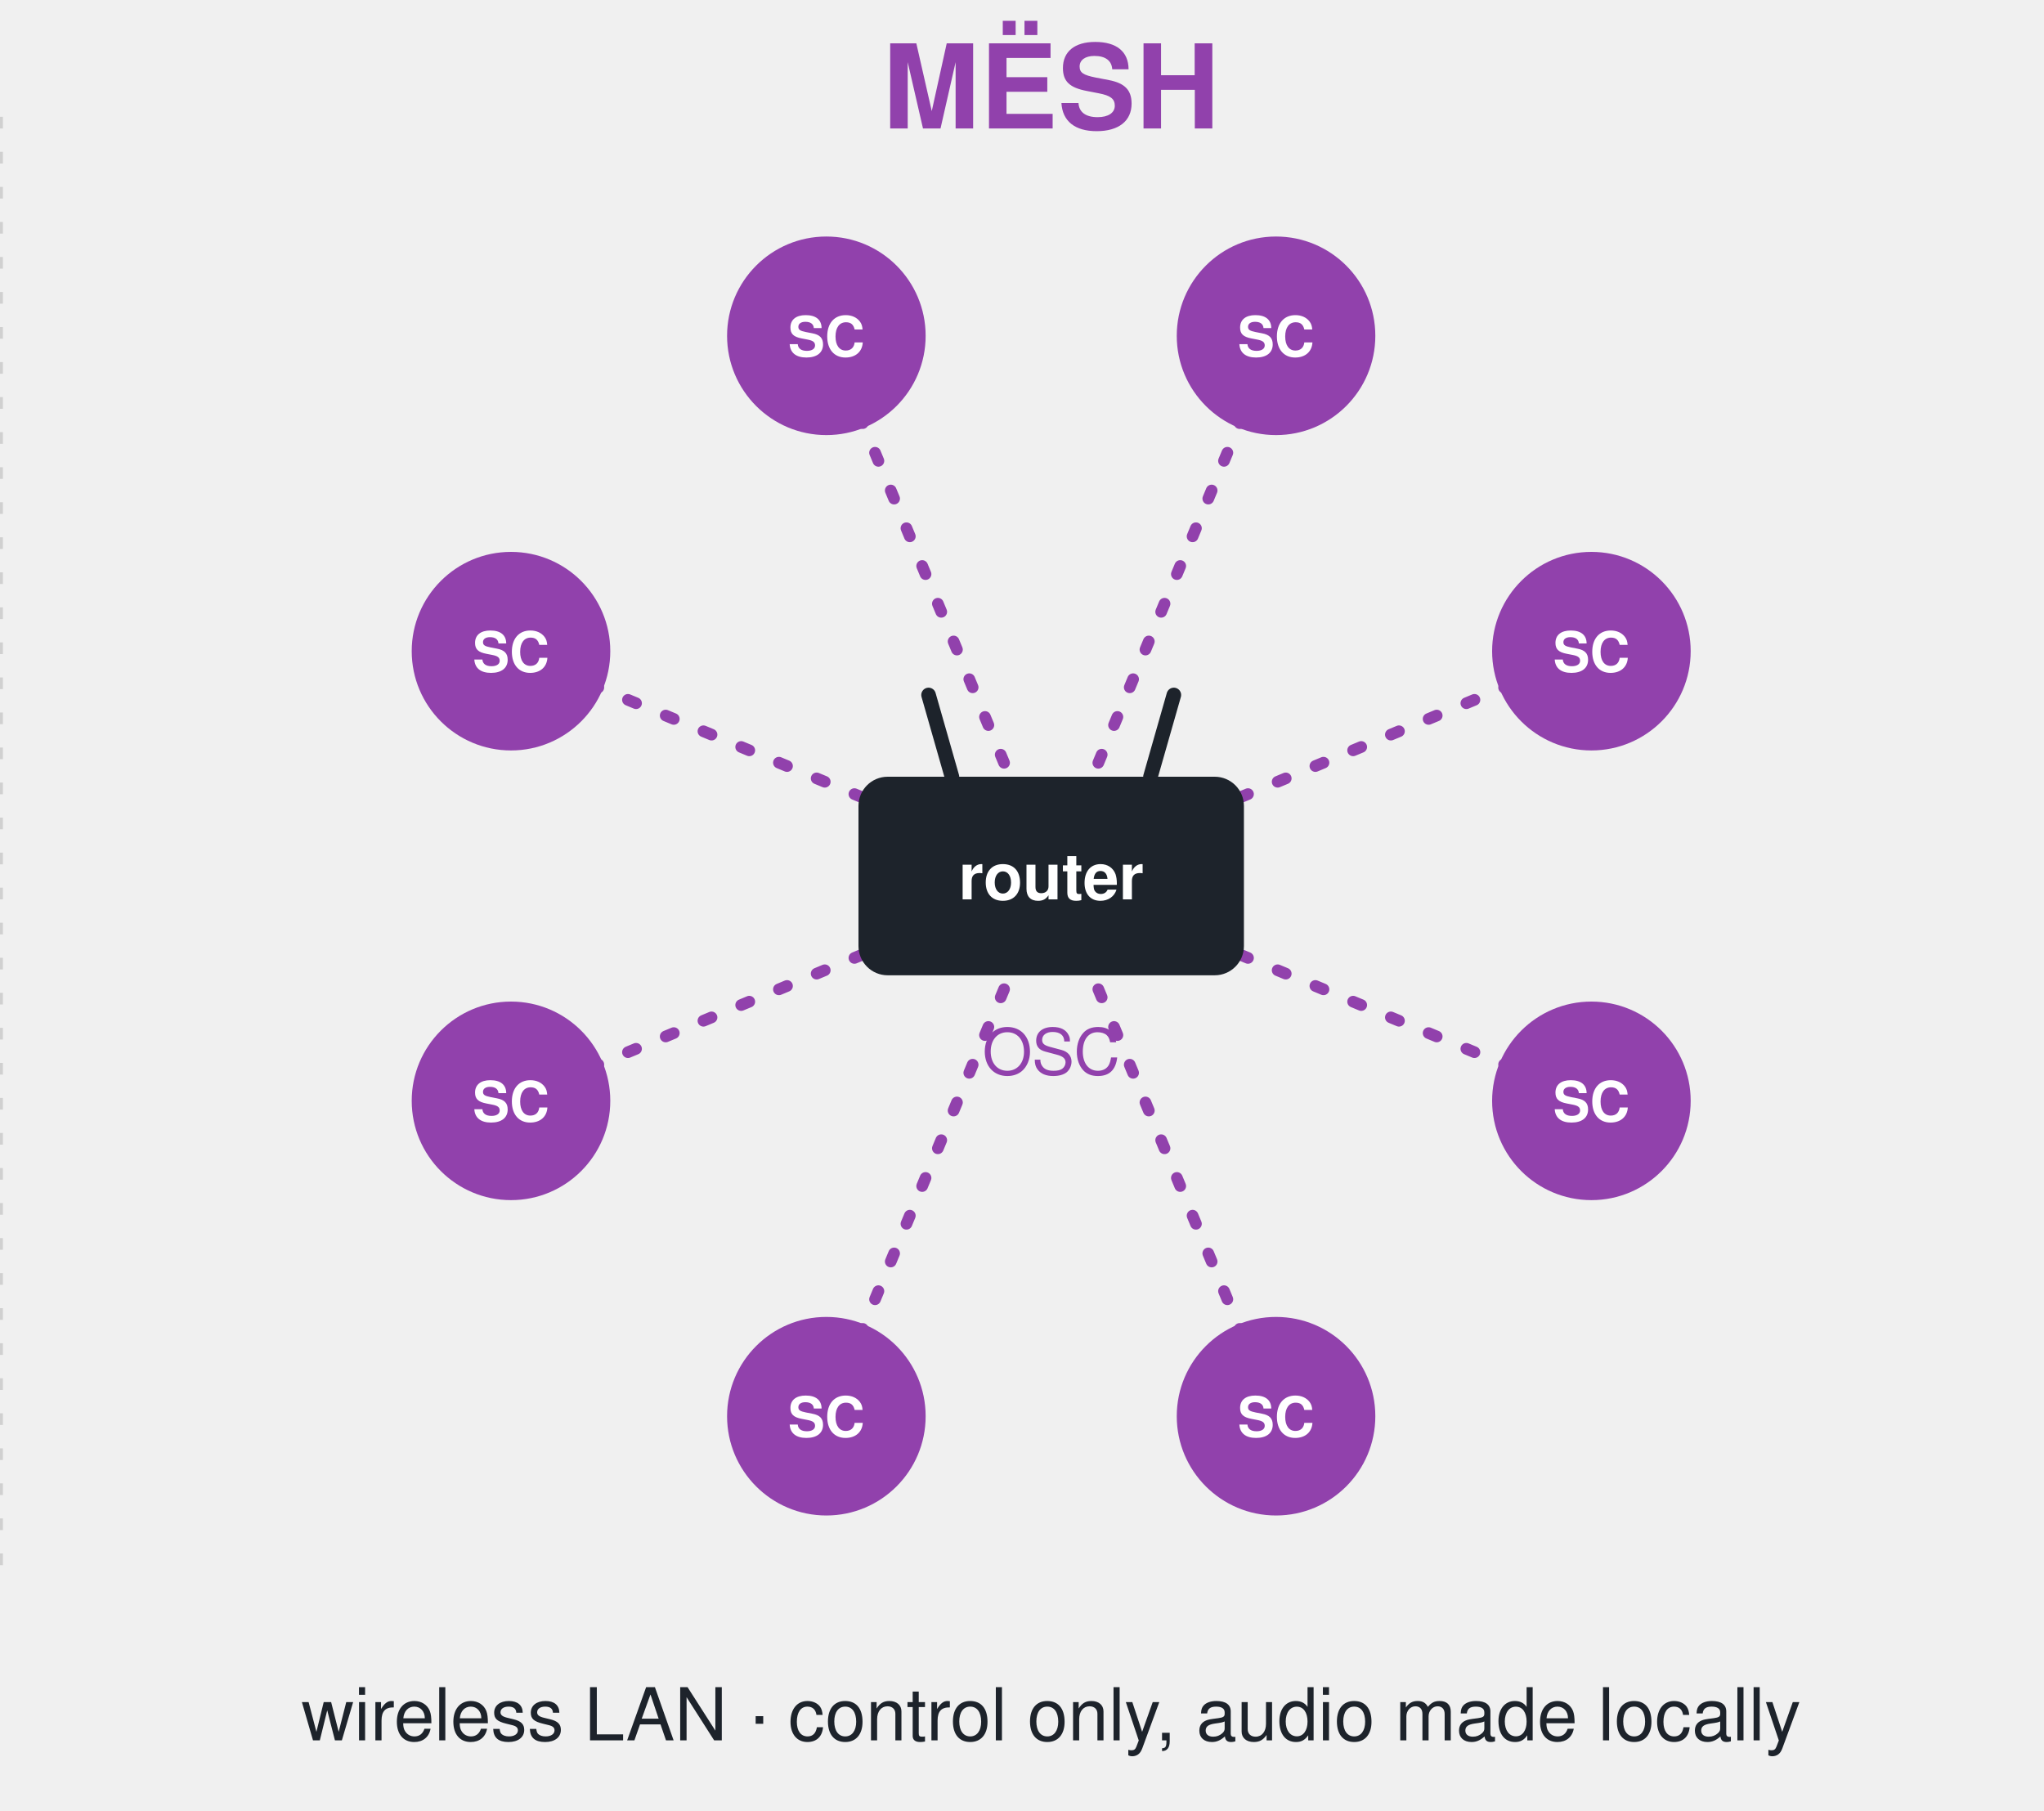
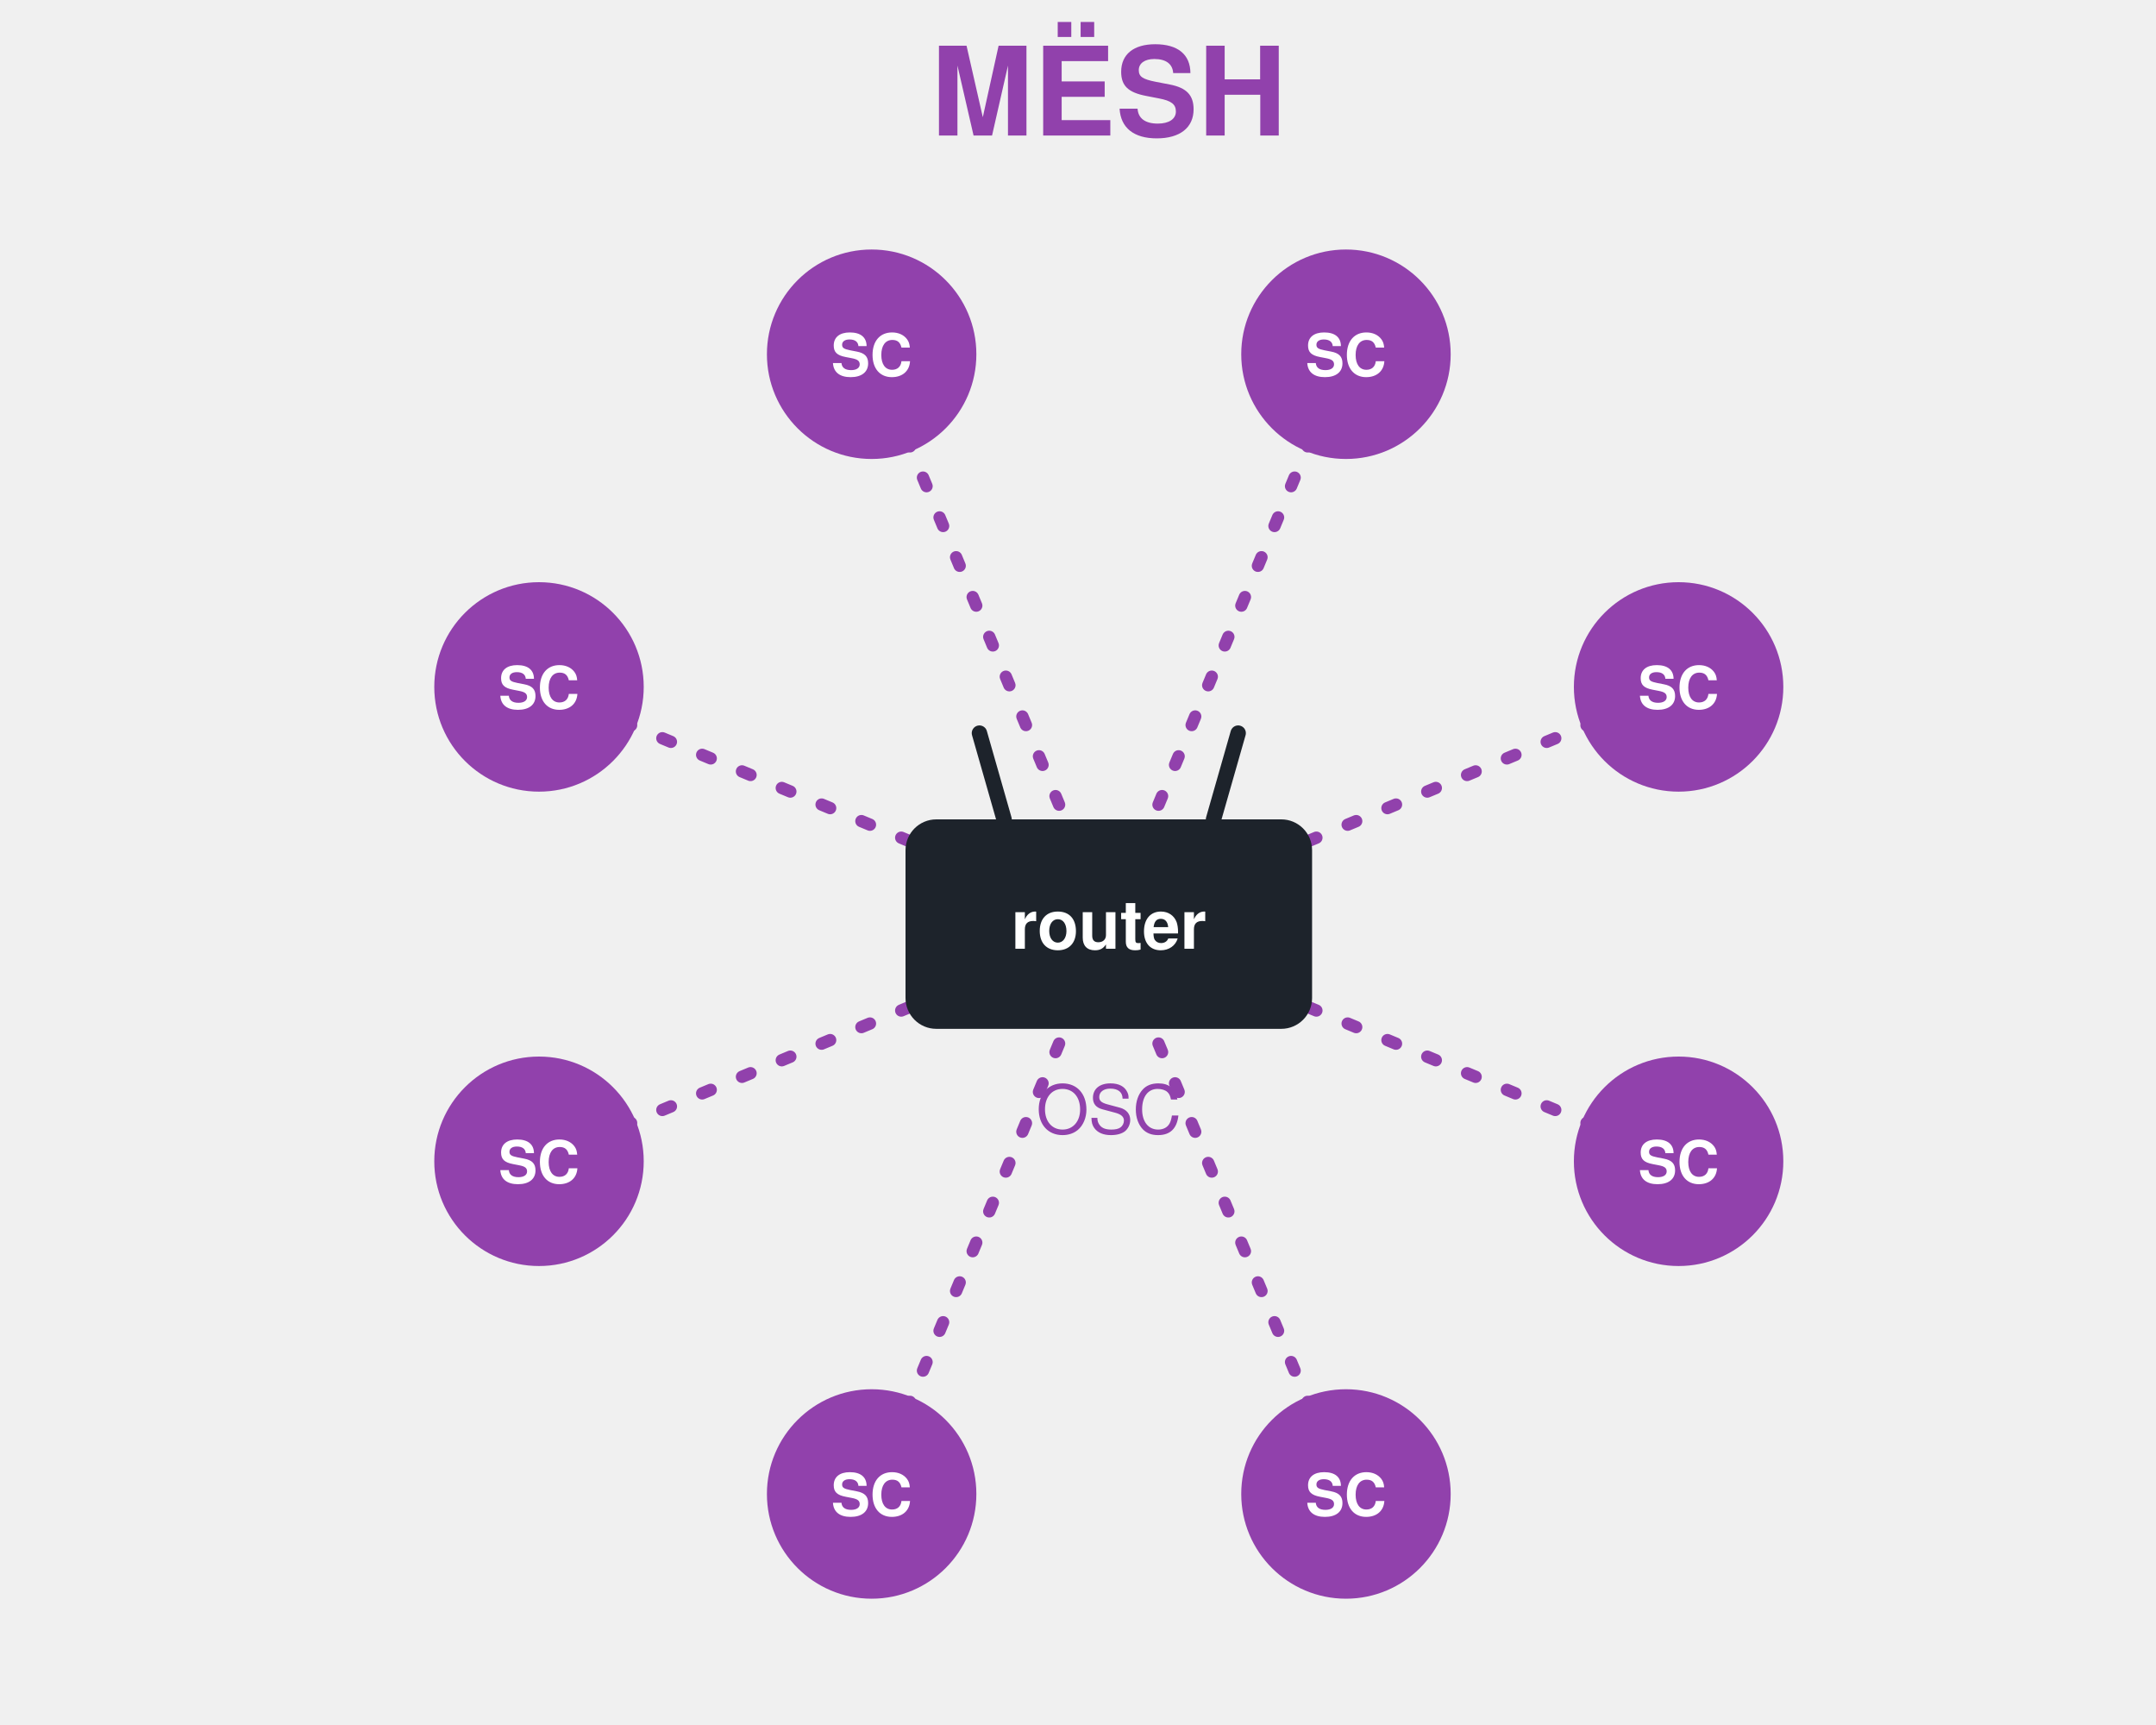
- <svg xmlns="http://www.w3.org/2000/svg" viewBox="700 0 700 620" font-family="IBM Plex Sans, Helvetica, Arial, sans-serif" role="img" aria-label="SPRAWL V2 access points wired as a fully connected mesh versus MËSH nodes connected wirelessly to a router">
+ <svg xmlns="http://www.w3.org/2000/svg" viewBox="700 0 700 560" font-family="IBM Plex Sans, Helvetica, Arial, sans-serif" role="img" aria-label="SPRAWL V2 access points wired as a fully connected mesh versus MËSH nodes connected wirelessly to a router">
  <line x1="340" y1="115" x2="500" y2="208" stroke="#2ec27e" stroke-width="4" />
  <line x1="340" y1="115" x2="500" y2="392" stroke="#2ec27e" stroke-width="4" />
  <line x1="340" y1="115" x2="340" y2="485" stroke="#2ec27e" stroke-width="4" />
  <line x1="340" y1="115" x2="180" y2="392" stroke="#2ec27e" stroke-width="4" />
  <line x1="340" y1="115" x2="180" y2="208" stroke="#2ec27e" stroke-width="4" />
  <line x1="500" y1="208" x2="500" y2="392" stroke="#2ec27e" stroke-width="4" />
  <line x1="500" y1="208" x2="340" y2="485" stroke="#2ec27e" stroke-width="4" />
  <line x1="500" y1="208" x2="180" y2="392" stroke="#2ec27e" stroke-width="4" />
  <line x1="500" y1="208" x2="180" y2="208" stroke="#2ec27e" stroke-width="4" />
  <line x1="500" y1="392" x2="340" y2="485" stroke="#2ec27e" stroke-width="4" />
  <line x1="500" y1="392" x2="180" y2="392" stroke="#2ec27e" stroke-width="4" />
  <line x1="500" y1="392" x2="180" y2="208" stroke="#2ec27e" stroke-width="4" />
  <line x1="340" y1="485" x2="180" y2="392" stroke="#2ec27e" stroke-width="4" />
  <line x1="340" y1="485" x2="180" y2="208" stroke="#2ec27e" stroke-width="4" />
  <line x1="180" y1="392" x2="180" y2="208" stroke="#2ec27e" stroke-width="4" />
  <rect x="302" y="87" width="76" height="56" rx="6" fill="#fff" stroke="#2ec27e" stroke-width="4" />
  <text x="340" y="123" text-anchor="middle" font-size="22" font-weight="700" fill="#2ec27e">AP</text>
  <rect x="462" y="180" width="76" height="56" rx="6" fill="#fff" stroke="#2ec27e" stroke-width="4" />
  <text x="500" y="216" text-anchor="middle" font-size="22" font-weight="700" fill="#2ec27e">AP</text>
  <rect x="462" y="364" width="76" height="56" rx="6" fill="#fff" stroke="#2ec27e" stroke-width="4" />
  <text x="500" y="400" text-anchor="middle" font-size="22" font-weight="700" fill="#2ec27e">AP</text>
  <rect x="302" y="457" width="76" height="56" rx="6" fill="#fff" stroke="#2ec27e" stroke-width="4" />
  <text x="340" y="493" text-anchor="middle" font-size="22" font-weight="700" fill="#2ec27e">AP</text>
  <rect x="142" y="364" width="76" height="56" rx="6" fill="#fff" stroke="#2ec27e" stroke-width="4" />
  <text x="180" y="400" text-anchor="middle" font-size="22" font-weight="700" fill="#2ec27e">AP</text>
  <rect x="142" y="180" width="76" height="56" rx="6" fill="#fff" stroke="#2ec27e" stroke-width="4" />
  <text x="180" y="216" text-anchor="middle" font-size="22" font-weight="700" fill="#2ec27e">AP</text>
  <text x="340" y="44" text-anchor="middle" font-size="40" font-weight="700" fill="#2ec27e">SPRAWL V2</text>
  <text x="340" y="566" text-anchor="middle" font-size="22" fill="#6e6e6e">fully connected mesh</text>
  <text x="340" y="596" text-anchor="middle" font-size="25" fill="#1d232b">wired Ethernet · audio + control</text>
-   <line x1="700.0" y1="40" x2="700.0" y2="540" stroke="#d0d0d0" stroke-width="2" stroke-dasharray="4 8" />
  <line x1="1060" y1="300" x2="1137" y2="115" stroke="#9141ac" stroke-width="4" stroke-dasharray="3 11" stroke-linecap="round" />
  <line x1="1060" y1="300" x2="1245" y2="223" stroke="#9141ac" stroke-width="4" stroke-dasharray="3 11" stroke-linecap="round" />
  <line x1="1060" y1="300" x2="1245" y2="377" stroke="#9141ac" stroke-width="4" stroke-dasharray="3 11" stroke-linecap="round" />
  <line x1="1060" y1="300" x2="1137" y2="485" stroke="#9141ac" stroke-width="4" stroke-dasharray="3 11" stroke-linecap="round" />
  <line x1="1060" y1="300" x2="983" y2="485" stroke="#9141ac" stroke-width="4" stroke-dasharray="3 11" stroke-linecap="round" />
  <line x1="1060" y1="300" x2="875" y2="377" stroke="#9141ac" stroke-width="4" stroke-dasharray="3 11" stroke-linecap="round" />
  <line x1="1060" y1="300" x2="875" y2="223" stroke="#9141ac" stroke-width="4" stroke-dasharray="3 11" stroke-linecap="round" />
  <line x1="1060" y1="300" x2="983" y2="115" stroke="#9141ac" stroke-width="4" stroke-dasharray="3 11" stroke-linecap="round" />
  <circle cx="1137" cy="115" r="34" fill="#9141ac" />
  <text x="1137" y="122" text-anchor="middle" font-size="19" font-weight="700" fill="#fff">SC</text>
  <circle cx="1245" cy="223" r="34" fill="#9141ac" />
  <text x="1245" y="230" text-anchor="middle" font-size="19" font-weight="700" fill="#fff">SC</text>
  <circle cx="1245" cy="377" r="34" fill="#9141ac" />
  <text x="1245" y="384" text-anchor="middle" font-size="19" font-weight="700" fill="#fff">SC</text>
  <circle cx="1137" cy="485" r="34" fill="#9141ac" />
  <text x="1137" y="492" text-anchor="middle" font-size="19" font-weight="700" fill="#fff">SC</text>
  <circle cx="983" cy="485" r="34" fill="#9141ac" />
  <text x="983" y="492" text-anchor="middle" font-size="19" font-weight="700" fill="#fff">SC</text>
  <circle cx="875" cy="377" r="34" fill="#9141ac" />
  <text x="875" y="384" text-anchor="middle" font-size="19" font-weight="700" fill="#fff">SC</text>
  <circle cx="875" cy="223" r="34" fill="#9141ac" />
  <text x="875" y="230" text-anchor="middle" font-size="19" font-weight="700" fill="#fff">SC</text>
  <circle cx="983" cy="115" r="34" fill="#9141ac" />
  <text x="983" y="122" text-anchor="middle" font-size="19" font-weight="700" fill="#fff">SC</text>
  <rect x="994" y="266" width="132" height="68" rx="10" fill="#1d232b" />
  <line x1="1026" y1="266" x2="1018" y2="238" stroke="#1d232b" stroke-width="5" stroke-linecap="round" />
  <line x1="1094" y1="266" x2="1102" y2="238" stroke="#1d232b" stroke-width="5" stroke-linecap="round" />
  <text x="1060" y="308" text-anchor="middle" font-size="22" font-weight="700" fill="#fff">router</text>
  <text x="1060" y="368" text-anchor="middle" font-size="22" fill="#9141ac">OSC</text>
-   <text x="1060" y="596" text-anchor="middle" font-size="25" fill="#1d232b">wireless LAN · control only, audio made locally</text>
  <text x="1060" y="44" text-anchor="middle" font-size="40" font-weight="700" fill="#9141ac">MËSH</text>
</svg>
